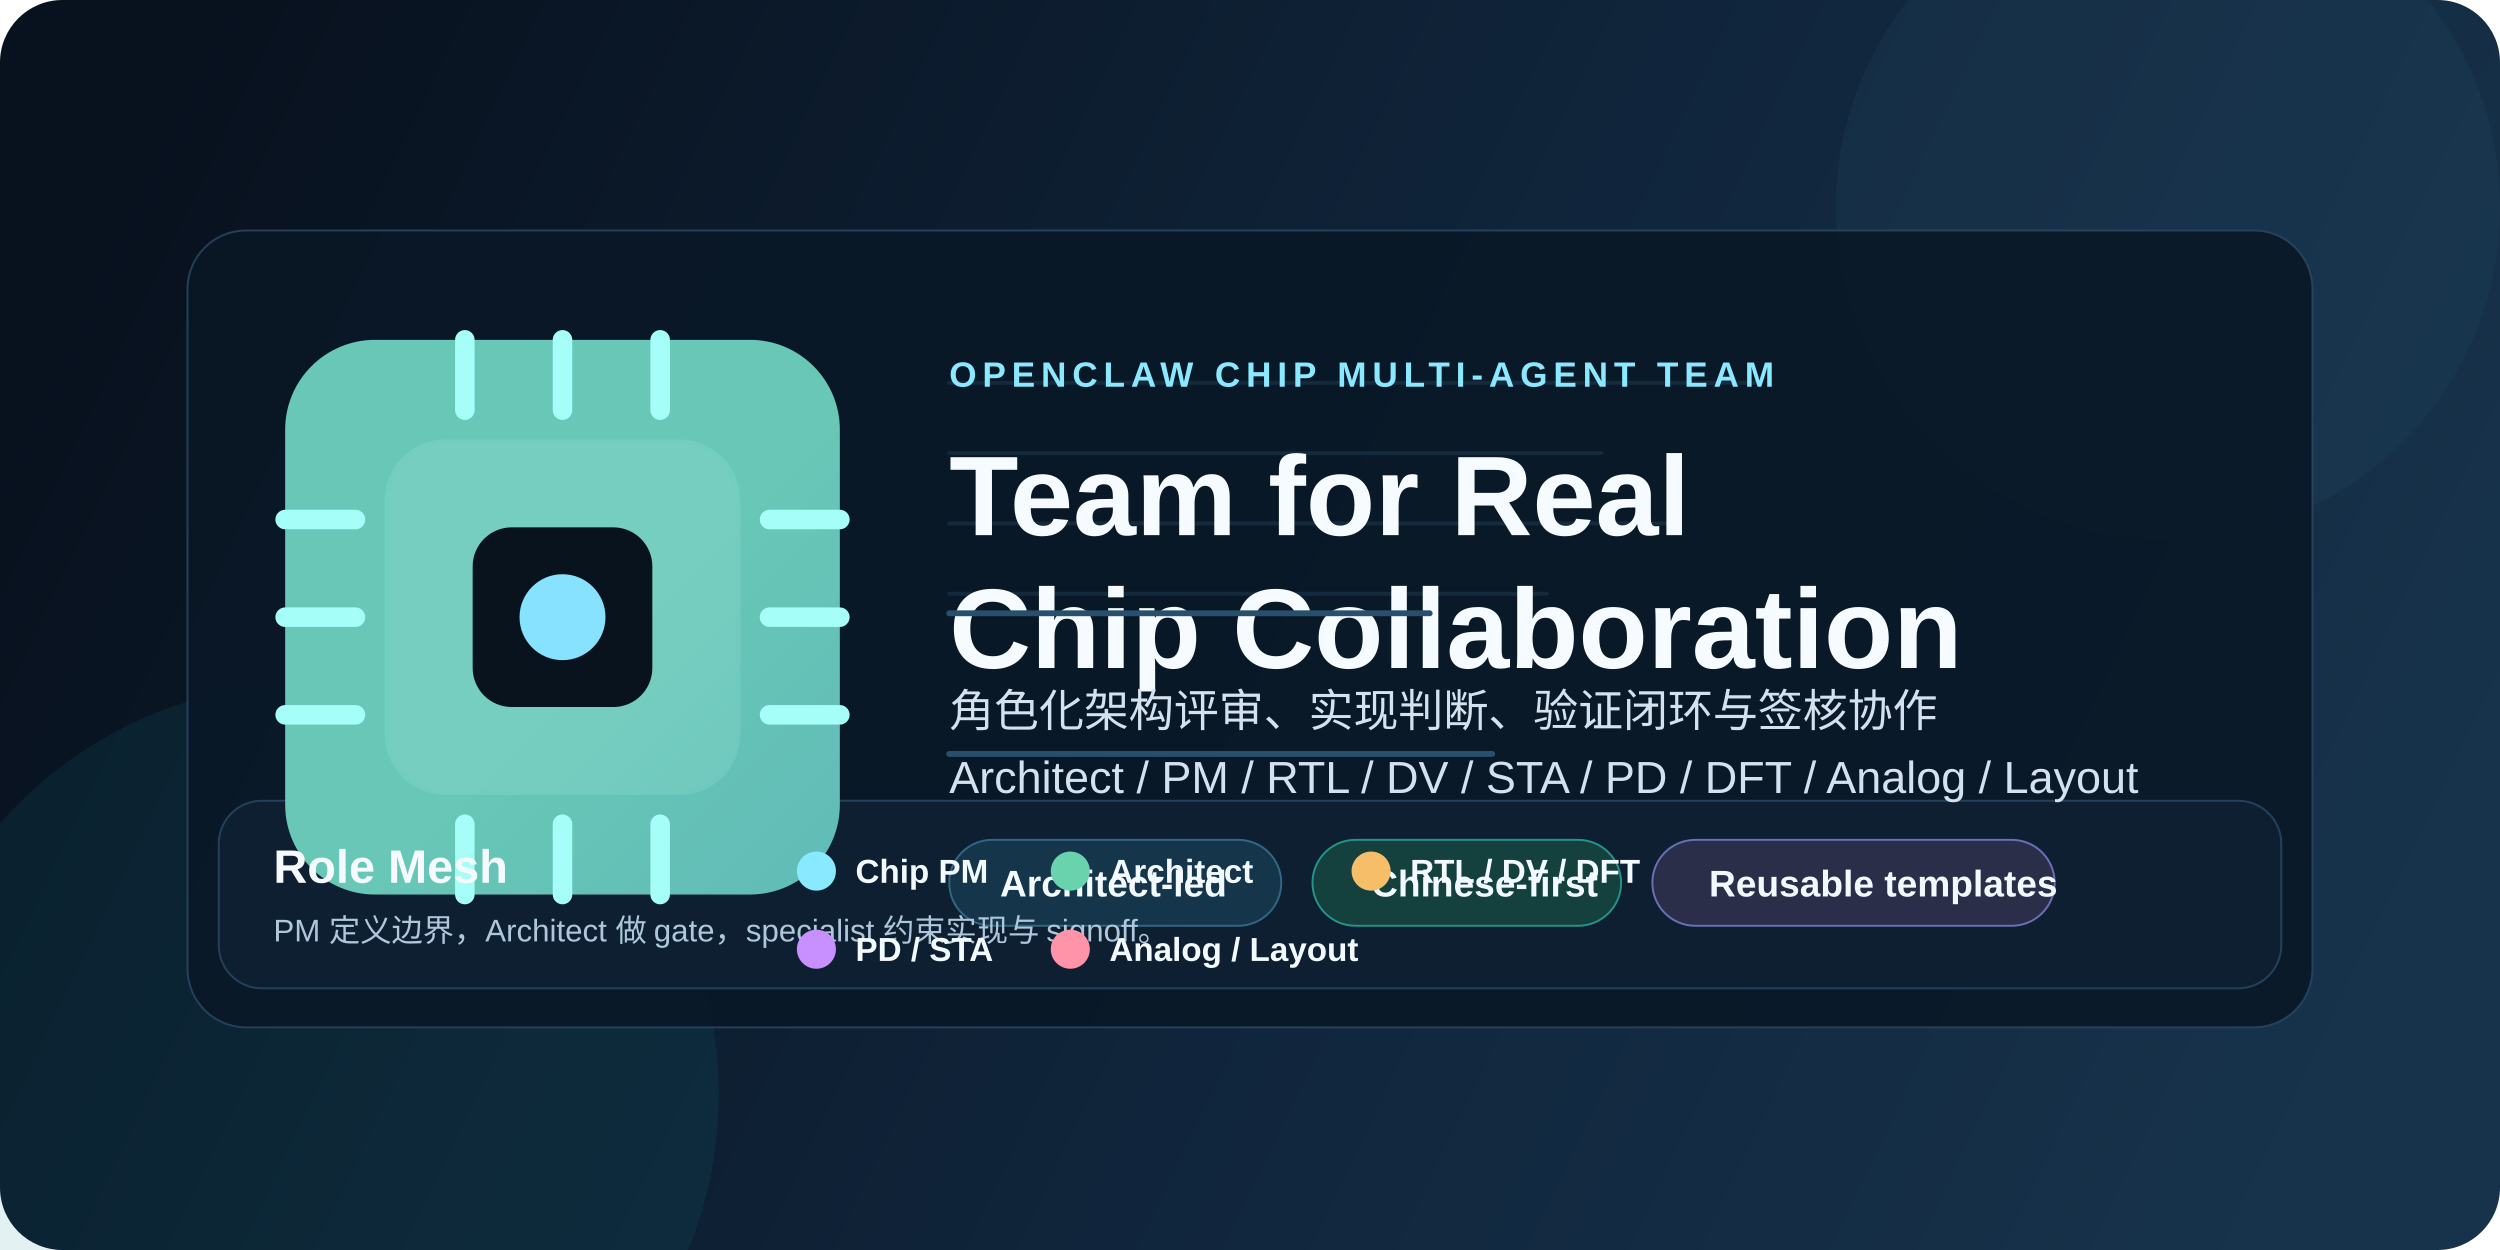
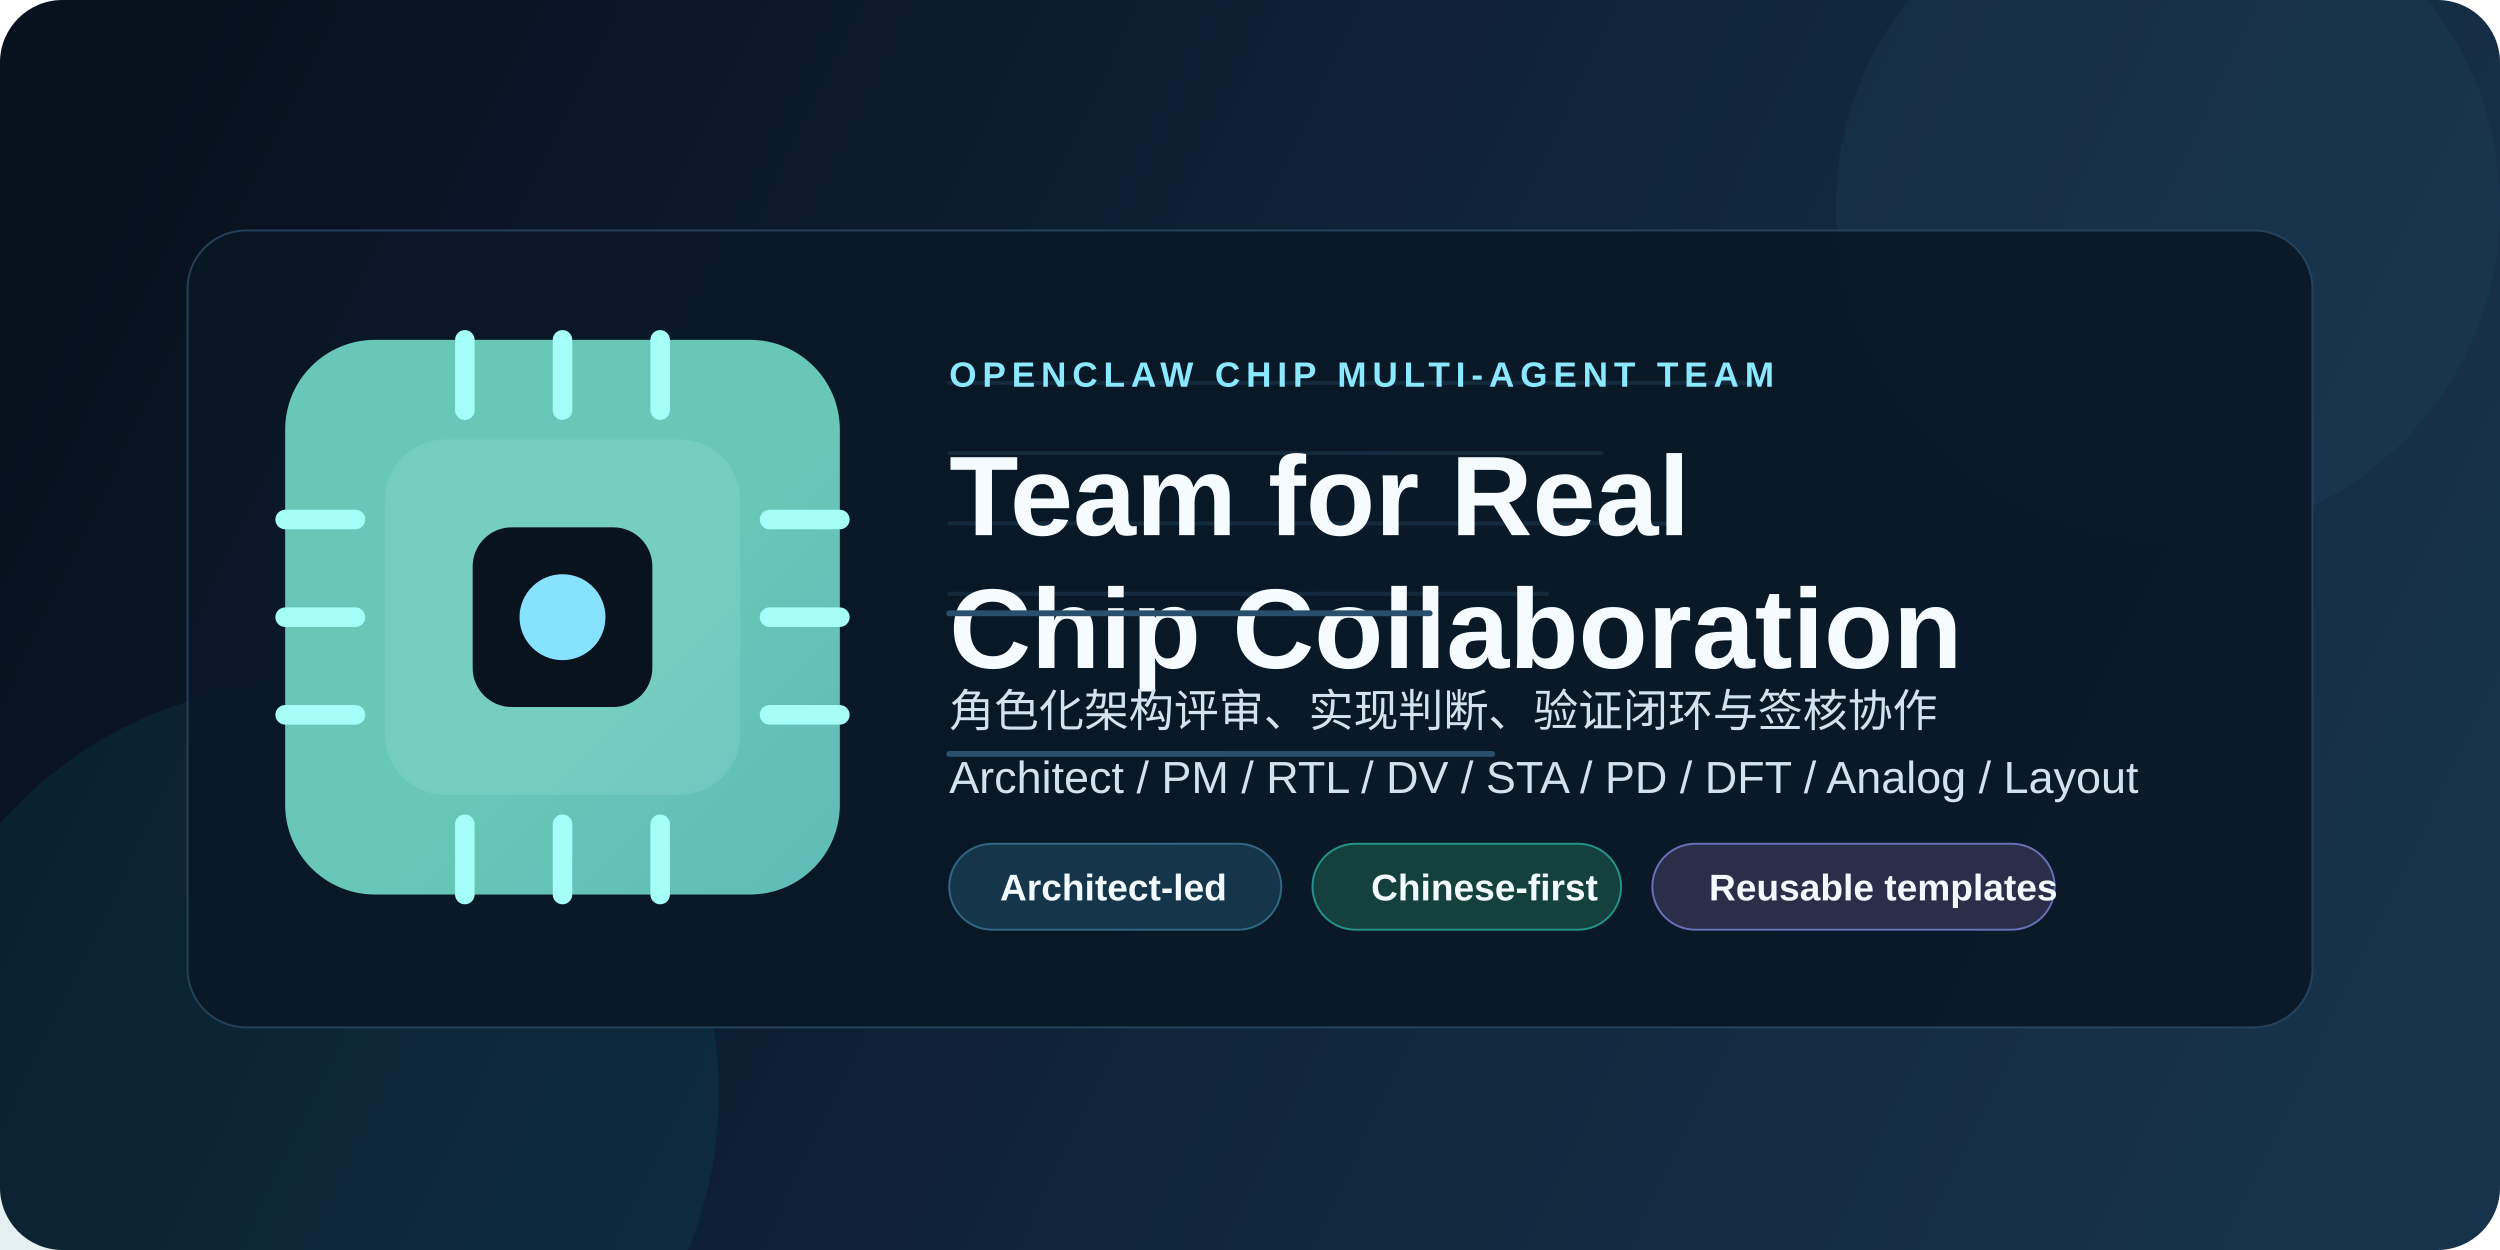
<svg xmlns="http://www.w3.org/2000/svg" width="1280" height="640" viewBox="0 0 1280 640">
  <defs>
    <linearGradient id="bg" x1="80" y1="60" x2="1200" y2="600" gradientUnits="userSpaceOnUse">
      <stop offset="0" stop-color="#08111E" />
      <stop offset="0.55" stop-color="#10253B" />
      <stop offset="1" stop-color="#17334C" />
    </linearGradient>
    <linearGradient id="chip" x1="150" y1="170" x2="410" y2="430" gradientUnits="userSpaceOnUse">
      <stop offset="0" stop-color="#68C7B7" />
      <stop offset="1" stop-color="#58AEB7" />
    </linearGradient>
  </defs>
  <rect x="0" y="0" width="1280" height="640" rx="32" fill="url(#bg)" />
  <circle cx="1110" cy="106" r="170" fill="#274C67" opacity="0.18" />
  <circle cx="158" cy="560" r="210" fill="#0E8A8D" opacity="0.12" />
  <rect x="96" y="118" width="1088" height="408" rx="30" fill="#091726" opacity="0.9" stroke="#27445F" />
-   <rect x="112" y="410" width="1056" height="96" rx="22" fill="#0D2032" opacity="0.92" stroke="#244560" />
  <g opacity="0.4">
    <path d="M486 196H900" stroke="#234560" stroke-width="2" stroke-linecap="round" />
    <path d="M486 232H820" stroke="#234560" stroke-width="2" stroke-linecap="round" />
    <path d="M486 268H860" stroke="#234560" stroke-width="2" stroke-linecap="round" />
    <path d="M486 304H792" stroke="#234560" stroke-width="2" stroke-linecap="round" />
  </g>
  <g transform="translate(146 174)">
    <rect x="0" y="0" width="284" height="284" rx="46" fill="url(#chip)" />
    <rect x="52" y="52" width="180" height="180" rx="30" fill="#C9FFF9" opacity="0.13" stroke="#B7FFF9" stroke-width="2" />
    <rect x="96" y="96" width="92" height="92" rx="20" fill="#08131E" />
    <circle cx="142" cy="142" r="22" fill="#87E2FF" />
    <path d="M36 92H0" stroke="#A5FFF8" stroke-width="10" stroke-linecap="round" />
    <path d="M36 142H0" stroke="#A5FFF8" stroke-width="10" stroke-linecap="round" />
    <path d="M36 192H0" stroke="#A5FFF8" stroke-width="10" stroke-linecap="round" />
    <path d="M284 92H248" stroke="#A5FFF8" stroke-width="10" stroke-linecap="round" />
    <path d="M284 142H248" stroke="#A5FFF8" stroke-width="10" stroke-linecap="round" />
    <path d="M284 192H248" stroke="#A5FFF8" stroke-width="10" stroke-linecap="round" />
    <path d="M92 36V0" stroke="#A5FFF8" stroke-width="10" stroke-linecap="round" />
    <path d="M142 36V0" stroke="#A5FFF8" stroke-width="10" stroke-linecap="round" />
    <path d="M192 36V0" stroke="#A5FFF8" stroke-width="10" stroke-linecap="round" />
    <path d="M92 284V248" stroke="#A5FFF8" stroke-width="10" stroke-linecap="round" />
    <path d="M142 284V248" stroke="#A5FFF8" stroke-width="10" stroke-linecap="round" />
    <path d="M192 284V248" stroke="#A5FFF8" stroke-width="10" stroke-linecap="round" />
  </g>
  <text x="486" y="198" fill="#8AE8FF" font-size="18" font-weight="700" letter-spacing="3" font-family="Arial, PingFang SC, sans-serif">
    OPENCLAW CHIP MULTI-AGENT TEAM
  </text>
  <text x="486" y="274" fill="#F5FBFF" font-size="58" font-weight="700" font-family="Arial, PingFang SC, sans-serif">
    <tspan x="486" dy="0">Team for Real</tspan>
    <tspan x="486" dy="68">Chip Collaboration</tspan>
  </text>
  <text x="486" y="372" fill="#D4E1EE" font-size="23" font-weight="500" font-family="Arial, PingFang SC, sans-serif">
    <tspan x="486" dy="0">角色化架构评审、实现判断、验证闭环与签核协作</tspan>
    <tspan x="486" dy="34">Architect / PM / RTL / DV / STA / PD / DFT / Analog / Layout</tspan>
  </text>
  <g transform="translate(486 314)">
    <line x1="0" y1="0" x2="246" y2="0" stroke="#28506C" stroke-width="3" stroke-linecap="round" />
    <line x1="0" y1="72" x2="278" y2="72" stroke="#28506C" stroke-width="3" stroke-linecap="round" />
  </g>
-   <g transform="translate(486 430)">
+   <g transform="translate(486 432)">
    <rect x="0" y="0" width="170" height="44" rx="22" fill="#14354A" stroke="#316784" />
    <text x="26" y="29" fill="#F2FAFF" font-size="19" font-weight="600" font-family="Arial, PingFang SC, sans-serif">Architect-led</text>
    <rect x="186" y="0" width="158" height="44" rx="22" fill="#14403D" stroke="#249388" />
    <text x="216" y="29" fill="#F2FAFF" font-size="19" font-weight="600" font-family="Arial, PingFang SC, sans-serif">Chinese-first</text>
    <rect x="360" y="0" width="206" height="44" rx="22" fill="#2A2E48" stroke="#6970B7" />
    <text x="389" y="29" fill="#F2FAFF" font-size="19" font-weight="600" font-family="Arial, PingFang SC, sans-serif">Reusable templates</text>
  </g>
-   <text x="140" y="452" fill="#F4FAFF" font-size="24" font-weight="700" font-family="Arial, PingFang SC, sans-serif">Role Mesh</text>
-   <text x="140" y="482" fill="#AFC7DA" font-size="16" font-weight="500" font-family="Arial, PingFang SC, sans-serif">
-     PM 定义边界，Architect 做 gate，specialist 约束实现与 signoff。
-   </text>
-   <circle cx="418" cy="446" r="10" fill="#88E9FF" />
-   <text x="438" y="452" fill="#F2FAFF" font-size="17" font-weight="600" font-family="Arial, PingFang SC, sans-serif">Chip PM</text>
-   <circle cx="548" cy="446" r="10" fill="#69D3AE" />
-   <text x="568" y="452" fill="#F2FAFF" font-size="17" font-weight="600" font-family="Arial, PingFang SC, sans-serif">Architect</text>
-   <circle cx="702" cy="446" r="10" fill="#F7BE6A" />
-   <text x="722" y="452" fill="#F2FAFF" font-size="17" font-weight="600" font-family="Arial, PingFang SC, sans-serif">RTL / DV / DFT</text>
-   <circle cx="418" cy="486" r="10" fill="#C890FF" />
-   <text x="438" y="492" fill="#F2FAFF" font-size="17" font-weight="600" font-family="Arial, PingFang SC, sans-serif">PD / STA</text>
-   <circle cx="548" cy="486" r="10" fill="#FF93A8" />
-   <text x="568" y="492" fill="#F2FAFF" font-size="17" font-weight="600" font-family="Arial, PingFang SC, sans-serif">Analog / Layout</text>
</svg>
